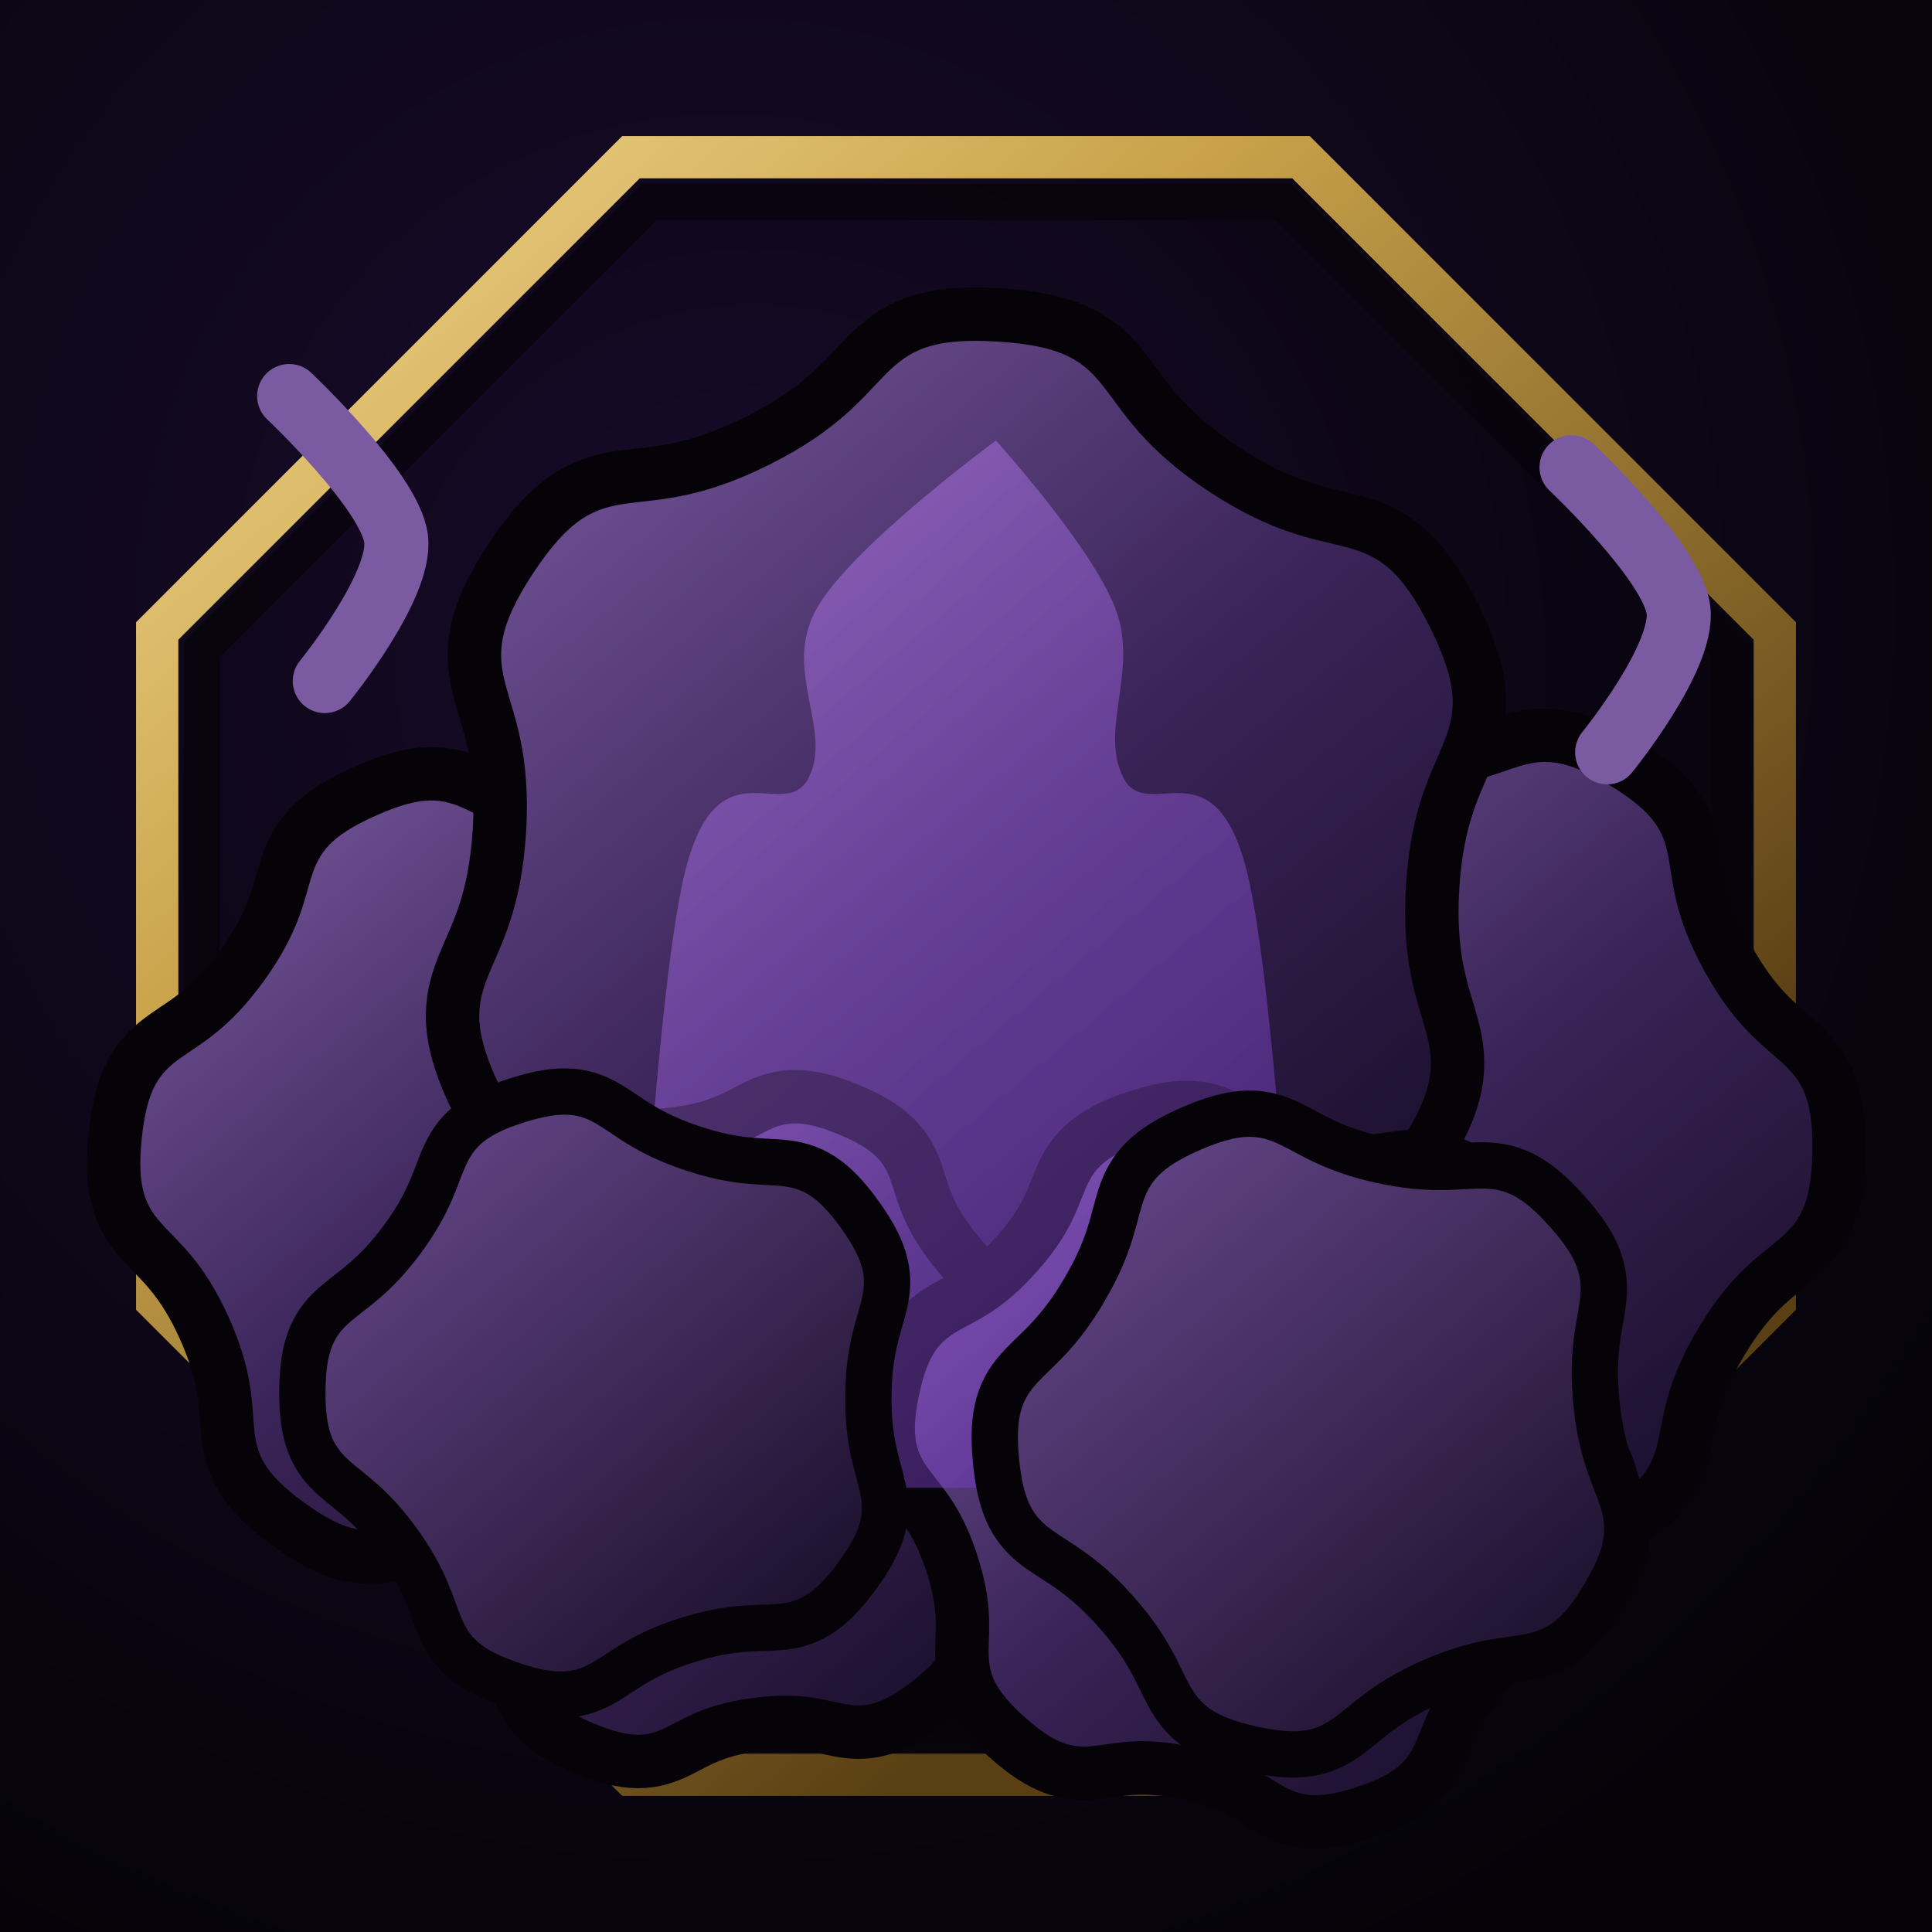
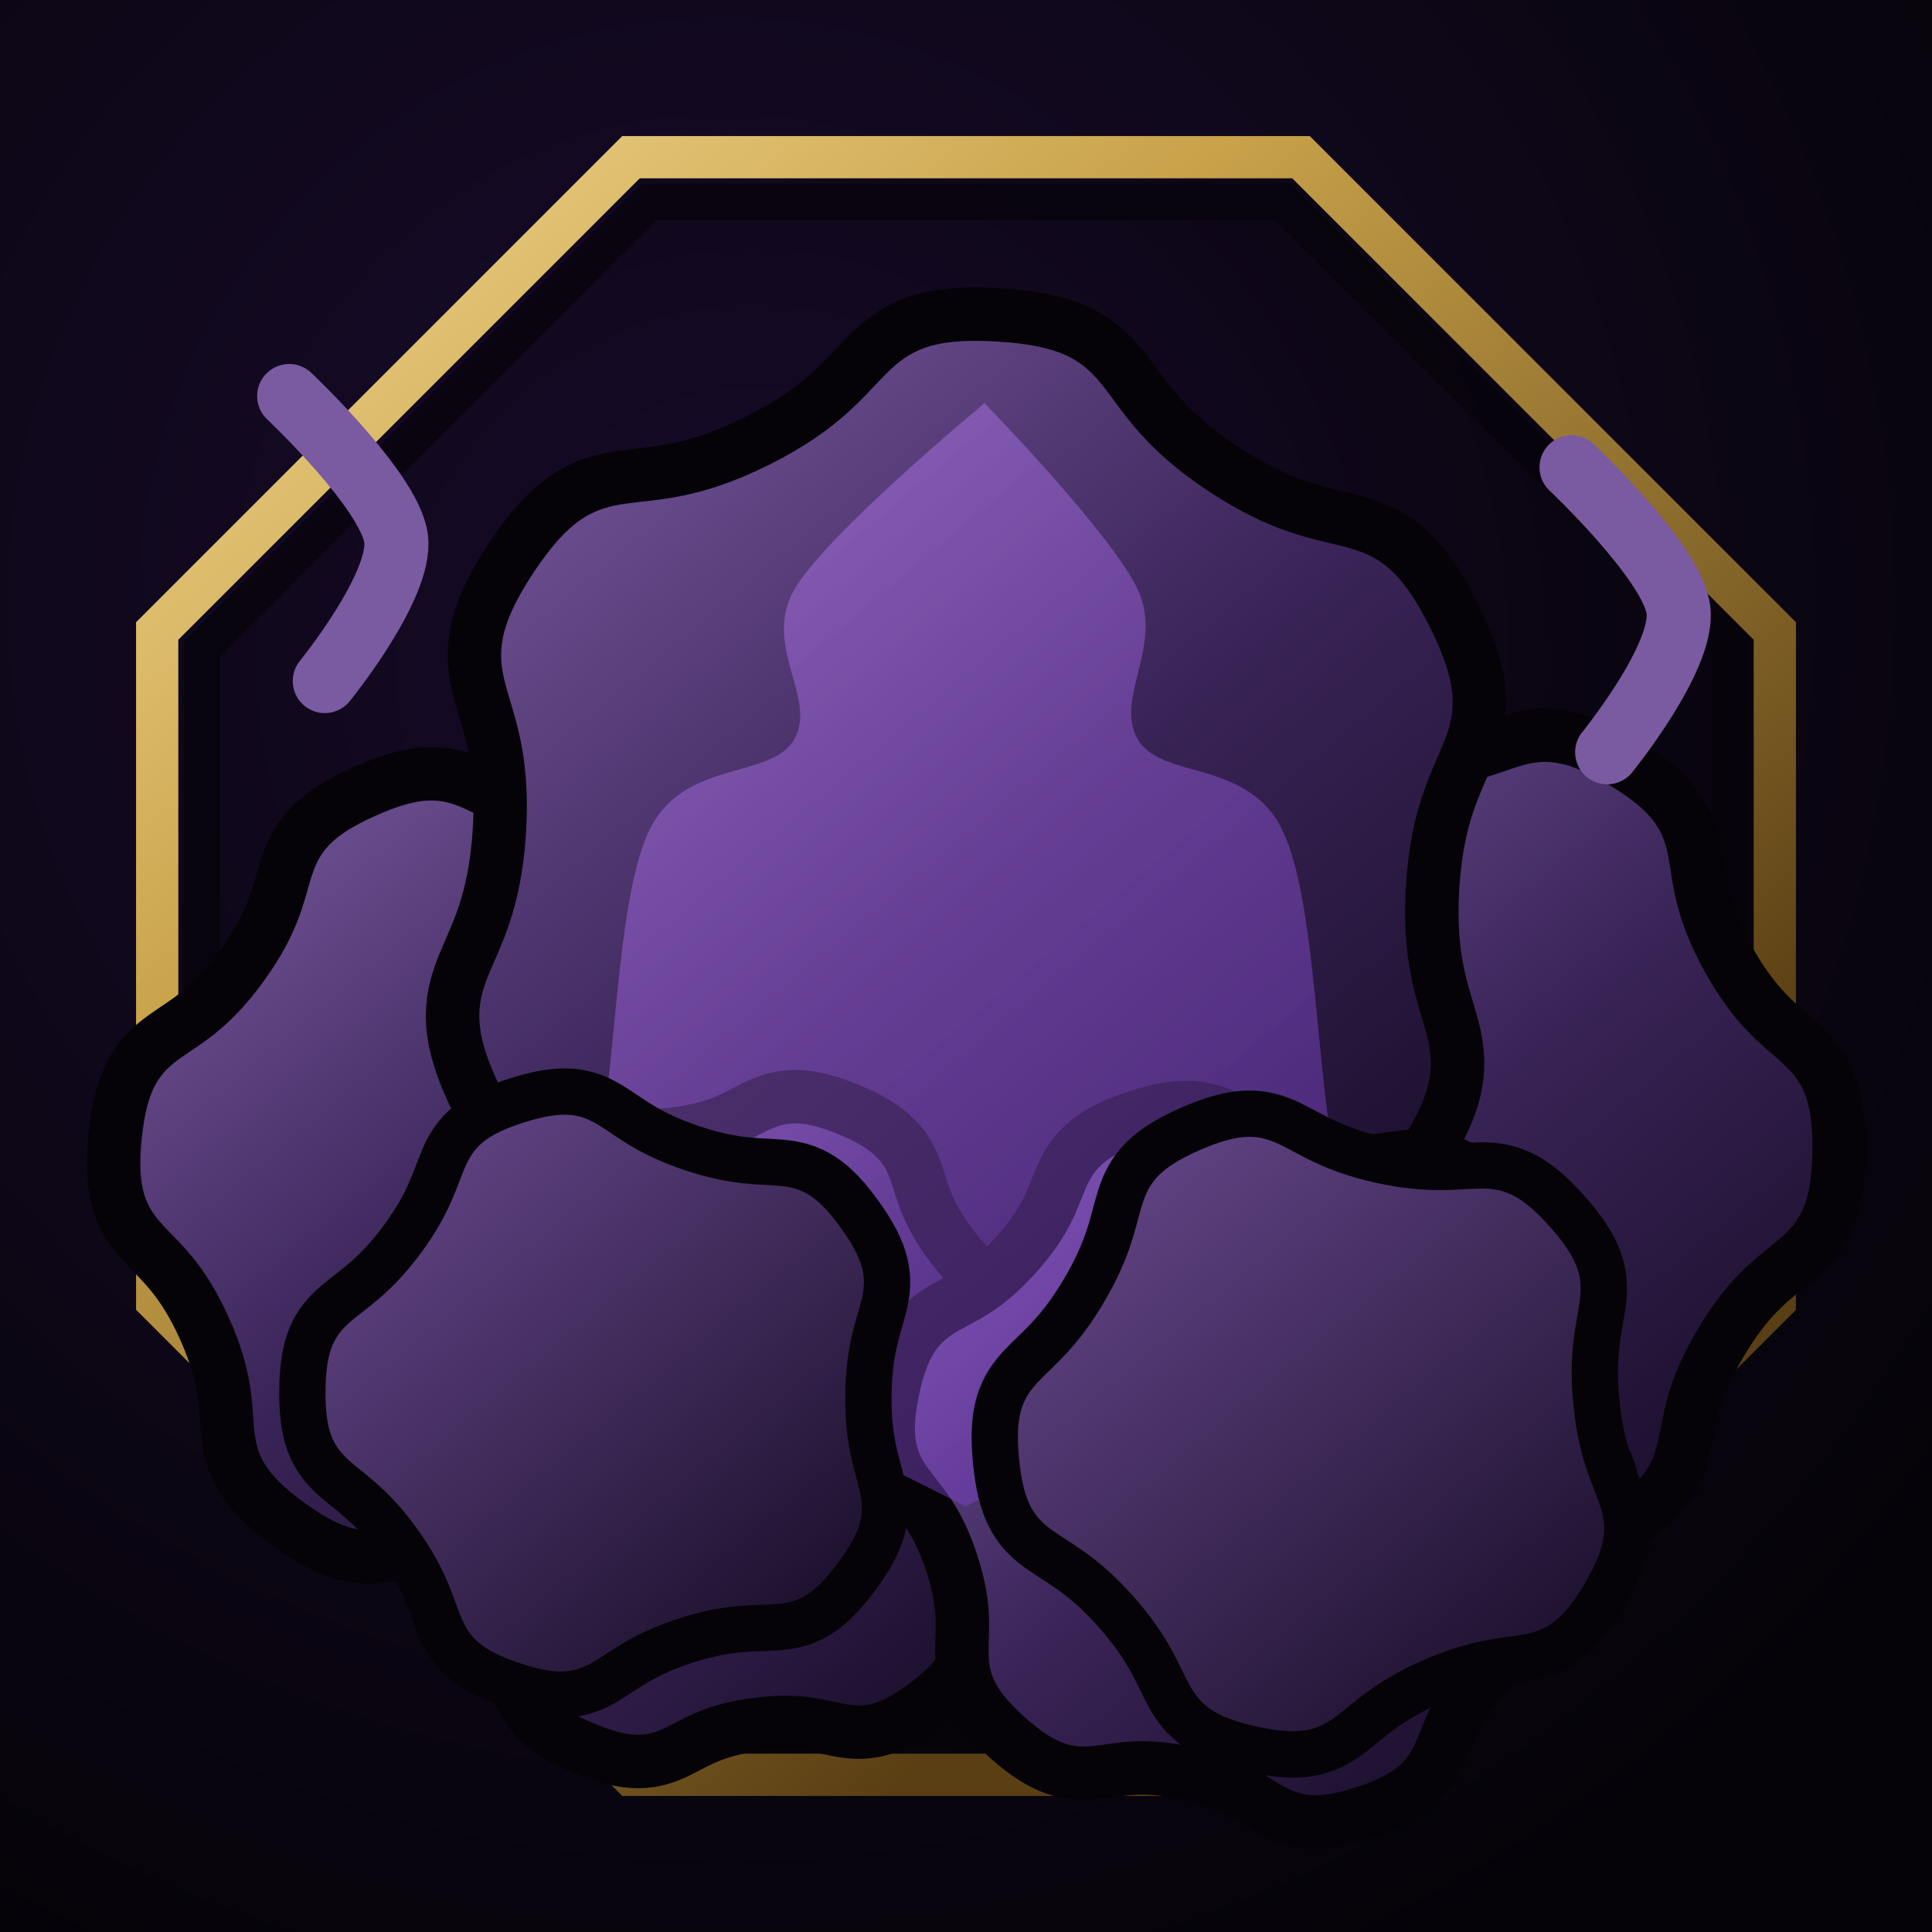
<svg xmlns="http://www.w3.org/2000/svg" width="128" height="128" viewBox="0 0 64 64">
  <defs>
    <radialGradient id="radial-gradient-1" cx="24" cy="20" r="50" gradientUnits="userSpaceOnUse">
      <stop offset="0" stop-color="#190c2d" />
      <stop offset="1" stop-color="#050308" />
    </radialGradient>
    <radialGradient id="radial-gradient-2" cx="25" cy="22" r="40" gradientUnits="userSpaceOnUse">
      <stop offset="0" stop-color="#190c2d" />
      <stop offset="0.55" stop-color="#0d0617" />
      <stop offset="1" stop-color="#050308" />
    </radialGradient>
    <linearGradient id="linear-gradient-1" x1="7.103" y1="2.329" x2="56.897" y2="61.671" gradientUnits="userSpaceOnUse">
      <stop offset="0" stop-color="#f4dc94" />
      <stop offset="0.3" stop-color="#c9a24a" />
      <stop offset="0.75" stop-color="#5a3f14" />
      <stop offset="1" stop-color="#5a3f14" />
    </linearGradient>
    <linearGradient id="linear-gradient-2" x1="6.204" y1="25.212" x2="29.476" y2="52.948" gradientUnits="userSpaceOnUse">
      <stop offset="0" stop-color="#7a5aa0" />
      <stop offset="0.5" stop-color="#3a2458" />
      <stop offset="1" stop-color="#140a22" />
    </linearGradient>
    <linearGradient id="linear-gradient-3" x1="34.105" y1="23.534" x2="58.215" y2="52.266" gradientUnits="userSpaceOnUse">
      <stop offset="0" stop-color="#7a5aa0" />
      <stop offset="0.5" stop-color="#3a2458" />
      <stop offset="1" stop-color="#140a22" />
    </linearGradient>
    <linearGradient id="linear-gradient-4" x1="16.884" y1="10.445" x2="47.116" y2="46.475" gradientUnits="userSpaceOnUse">
      <stop offset="0" stop-color="#7a5aa0" />
      <stop offset="0.5" stop-color="#3a2458" />
      <stop offset="1" stop-color="#140a22" />
    </linearGradient>
    <linearGradient id="linear-gradient-5" x1="14.4" y1="36.209" x2="33.08" y2="58.471" gradientUnits="userSpaceOnUse">
      <stop offset="0" stop-color="#7a5aa0" />
      <stop offset="0.5" stop-color="#3a2458" />
      <stop offset="1" stop-color="#140a22" />
    </linearGradient>
    <linearGradient id="linear-gradient-6" x1="31.449" y1="36.613" x2="51.431" y2="60.427" gradientUnits="userSpaceOnUse">
      <stop offset="0" stop-color="#7a5aa0" />
      <stop offset="0.5" stop-color="#3a2458" />
      <stop offset="1" stop-color="#140a22" />
    </linearGradient>
-     <linearGradient id="linear-gradient-7" x1="18.851" y1="16.271" x2="45.149" y2="47.611" gradientUnits="userSpaceOnUse">
+     <linearGradient id="linear-gradient-7" x1="16.606" y1="13.282" x2="47.394" y2="49.974" gradientUnits="userSpaceOnUse">
      <stop offset="0" stop-color="#c88cff" />
      <stop offset="1" stop-color="#6a2ec0" />
    </linearGradient>
    <linearGradient id="linear-gradient-8" x1="11.475" y1="36.345" x2="27.927" y2="55.952" gradientUnits="userSpaceOnUse">
      <stop offset="0" stop-color="#6a4a90" />
      <stop offset="1" stop-color="#140a22" />
    </linearGradient>
    <linearGradient id="linear-gradient-9" x1="34.57" y1="36.945" x2="52.292" y2="58.065" gradientUnits="userSpaceOnUse">
      <stop offset="0" stop-color="#6a4a90" />
      <stop offset="1" stop-color="#140a22" />
    </linearGradient>
  </defs>
  <g>
    <rect x="0" y="0" width="64" height="64" fill="url(#radial-gradient-1)" />
    <polygon points="43.098,5.207 58.793,20.902 58.793,43.098 43.098,58.793 20.902,58.793 5.207,43.098 5.207,20.902 20.902,5.207" fill="url(#radial-gradient-2)" stroke="url(#linear-gradient-1)" stroke-width="1.4" stroke-miterlimit="10" />
    <polygon points="42.486,6.686 57.314,21.514 57.314,42.486 42.486,57.314 21.514,57.314 6.686,42.486 6.686,21.514 21.514,6.686" fill="none" stroke="#050308" stroke-width="1.2" stroke-miterlimit="10" opacity="0.7" />
    <g>
      <path d="M23.233 51.14 C20.153 52.52 20.625 50.668 16.684 50.255 C12.742 49.842 12.813 51.765 10.087 49.783 C7.362 47.812 9.202 47.281 7.586 43.658 C5.969 40.048 4.353 41.074 4.695 37.723 C5.037 34.36 6.418 35.705 8.742 32.496 C11.067 29.274 9.368 28.389 12.447 27.02 C15.527 25.64 15.055 27.492 18.996 27.905 C22.938 28.318 22.867 26.395 25.593 28.377 C28.318 30.348 26.478 30.879 28.094 34.502 C29.711 38.112 31.327 37.086 30.985 40.437 C30.643 43.8 29.262 42.455 26.938 45.664 C24.613 48.886 26.312 49.771 23.233 51.14 Z" fill="#050308" stroke="#050308" stroke-width="3.54" stroke-linecap="round" stroke-linejoin="round" />
      <path d="M23.233 51.14 C20.153 52.52 20.625 50.668 16.684 50.255 C12.742 49.842 12.813 51.765 10.087 49.783 C7.362 47.812 9.202 47.281 7.586 43.658 C5.969 40.048 4.353 41.074 4.695 37.723 C5.037 34.36 6.418 35.705 8.742 32.496 C11.067 29.274 9.368 28.389 12.447 27.02 C15.527 25.64 15.055 27.492 18.996 27.905 C22.938 28.318 22.867 26.395 25.593 28.377 C28.318 30.348 26.478 30.879 28.094 34.502 C29.711 38.112 31.327 37.086 30.985 40.437 C30.643 43.8 29.262 42.455 26.938 45.664 C24.613 48.886 26.312 49.771 23.233 51.14 Z" fill="url(#linear-gradient-2)" />
      <path d="M60.037 38.148 C59.978 41.688 58.408 40.413 56.273 43.977 C54.125 47.541 55.978 48.319 52.886 50.042 C49.794 51.753 50.113 49.771 45.948 49.688 C41.794 49.617 42.042 51.612 39.009 49.794 C35.977 47.965 37.865 47.257 35.847 43.611 C33.829 39.977 32.224 41.192 32.283 37.652 C32.342 34.112 33.912 35.387 36.047 31.823 C38.195 28.259 36.342 27.481 39.434 25.758 C42.526 24.047 42.207 26.029 46.372 26.112 C50.526 26.183 50.278 24.188 53.311 26.006 C56.343 27.835 54.455 28.543 56.473 32.189 C58.491 35.823 60.096 34.608 60.037 38.148 Z" fill="#050308" stroke="#050308" stroke-width="3.54" stroke-linecap="round" stroke-linejoin="round" />
      <path d="M60.037 38.148 C59.978 41.688 58.408 40.413 56.273 43.977 C54.125 47.541 55.978 48.319 52.886 50.042 C49.794 51.753 50.113 49.771 45.948 49.688 C41.794 49.617 42.042 51.612 39.009 49.794 C35.977 47.965 37.865 47.257 35.847 43.611 C33.829 39.977 32.224 41.192 32.283 37.652 C32.342 34.112 33.912 35.387 36.047 31.823 C38.195 28.259 36.342 27.481 39.434 25.758 C42.526 24.047 42.207 26.029 46.372 26.112 C50.526 26.183 50.278 24.188 53.311 26.006 C56.343 27.835 54.455 28.543 56.473 32.189 C58.491 35.823 60.096 34.608 60.037 38.148 Z" fill="url(#linear-gradient-3)" />
      <path d="M46.337 37.935 C43.918 41.593 43.139 39.222 38.525 41.523 C33.912 43.824 35.339 45.877 30.962 45.605 C26.584 45.346 28.248 43.481 23.952 40.638 C19.645 37.806 18.583 40.059 16.625 36.13 C14.678 32.212 17.108 32.72 17.427 27.575 C17.734 22.43 15.256 22.643 17.663 18.985 C20.082 15.327 20.861 17.698 25.475 15.397 C30.088 13.096 28.661 11.043 33.038 11.315 C37.416 11.574 35.752 13.439 40.048 16.282 C44.355 19.114 45.417 16.861 47.375 20.79 C49.322 24.708 46.892 24.2 46.573 29.345 C46.266 34.49 48.744 34.277 46.337 37.935 Z" fill="#050308" stroke="#050308" stroke-width="3.54" stroke-linecap="round" stroke-linejoin="round" />
      <path d="M46.337 37.935 C43.918 41.593 43.139 39.222 38.525 41.523 C33.912 43.824 35.339 45.877 30.962 45.605 C26.584 45.346 28.248 43.481 23.952 40.638 C19.645 37.806 18.583 40.059 16.625 36.13 C14.678 32.212 17.108 32.72 17.427 27.575 C17.734 22.43 15.256 22.643 17.663 18.985 C20.082 15.327 20.861 17.698 25.475 15.397 C30.088 13.096 28.661 11.043 33.038 11.315 C37.416 11.574 35.752 13.439 40.048 16.282 C44.355 19.114 45.417 16.861 47.375 20.79 C49.322 24.708 46.892 24.2 46.573 29.345 C46.266 34.49 48.744 34.277 46.337 37.935 Z" fill="url(#linear-gradient-4)" />
      <path d="M34.218 45.936 C34.572 48.614 33.263 47.836 32.047 50.762 C30.844 53.7 32.33 54.066 30.195 55.718 C28.059 57.358 28.071 55.824 24.932 56.249 C21.781 56.662 22.206 58.137 19.716 57.11 C17.215 56.084 18.56 55.34 16.625 52.827 C14.689 50.314 13.616 51.411 13.262 48.744 C12.908 46.066 14.217 46.844 15.433 43.918 C16.636 40.98 15.15 40.614 17.285 38.962 C19.421 37.322 19.409 38.856 22.548 38.431 C25.699 38.018 25.274 36.543 27.764 37.57 C30.265 38.596 28.92 39.34 30.855 41.853 C32.791 44.366 33.864 43.269 34.218 45.936 Z" fill="#050308" stroke="#050308" stroke-width="3.54" stroke-linecap="round" stroke-linejoin="round" />
      <path d="M34.218 45.936 C34.572 48.614 33.263 47.836 32.047 50.762 C30.844 53.7 32.33 54.066 30.195 55.718 C28.059 57.358 28.071 55.824 24.932 56.249 C21.781 56.662 22.206 58.137 19.716 57.11 C17.215 56.084 18.56 55.34 16.625 52.827 C14.689 50.314 13.616 51.411 13.262 48.744 C12.908 46.066 14.217 46.844 15.433 43.918 C16.636 40.98 15.15 40.614 17.285 38.962 C19.421 37.322 19.409 38.856 22.548 38.431 C25.699 38.018 25.274 36.543 27.764 37.57 C30.265 38.596 28.92 39.34 30.855 41.853 C32.791 44.366 33.864 43.269 34.218 45.936 Z" fill="url(#linear-gradient-5)" />
      <path d="M33.947 56.886 C31.811 54.975 33.416 54.703 32.366 51.494 C31.316 48.296 29.852 49.016 30.442 46.219 C31.032 43.411 32.083 44.661 34.325 42.148 C36.578 39.646 35.21 38.738 37.935 37.841 C40.661 36.956 40.095 38.478 43.399 39.174 C46.691 39.871 46.797 38.242 48.933 40.154 C51.069 42.065 49.464 42.337 50.514 45.546 C51.564 48.744 53.028 48.024 52.438 50.821 C51.848 53.629 50.797 52.379 48.555 54.892 C46.302 57.394 47.67 58.302 44.945 59.199 C42.219 60.084 42.785 58.562 39.481 57.866 C36.189 57.169 36.083 58.798 33.947 56.886 Z" fill="#050308" stroke="#050308" stroke-width="3.54" stroke-linecap="round" stroke-linejoin="round" />
      <path d="M33.947 56.886 C31.811 54.975 33.416 54.703 32.366 51.494 C31.316 48.296 29.852 49.016 30.442 46.219 C31.032 43.411 32.083 44.661 34.325 42.148 C36.578 39.646 35.21 38.738 37.935 37.841 C40.661 36.956 40.095 38.478 43.399 39.174 C46.691 39.871 46.797 38.242 48.933 40.154 C51.069 42.065 49.464 42.337 50.514 45.546 C51.564 48.744 53.028 48.024 52.438 50.821 C51.848 53.629 50.797 52.379 48.555 54.892 C46.302 57.394 47.67 58.302 44.945 59.199 C42.219 60.084 42.785 58.562 39.481 57.866 C36.189 57.169 36.083 58.798 33.947 56.886 Z" fill="url(#linear-gradient-6)" />
      <g opacity="0.45">
-         <path d="M32.991 14.595 C32.991 14.595 36.189 18.123 36.956 20.176 C37.723 22.218 36.413 24.153 37.204 25.746 C37.994 27.339 40.201 24.531 41.298 28.838 C42.384 33.156 43.151 49.287 43.151 49.287 L20.849 49.287 C20.849 49.287 21.616 33.156 22.702 28.838 C23.799 24.531 26.006 27.339 26.796 25.746 C27.587 24.153 25.911 22.218 27.044 20.176 C28.177 18.123 32.991 14.595 32.991 14.595 Z" fill="url(#linear-gradient-7)" />
+         <path d="M32.614 13.356 C32.614 13.356 36.85 17.698 37.699 19.551 C38.549 21.404 36.897 23.162 37.699 24.507 C38.502 25.852 41.416 25.121 42.526 27.599 C43.647 30.088 43.564 35.764 44.39 39.375 C45.216 42.986 47.482 49.287 47.482 49.287 L38.195 46.809 L32 49.901 L25.805 46.809 L16.518 49.287 C16.518 49.287 18.784 42.986 19.61 39.375 C20.436 35.764 20.353 30.088 21.463 27.599 C22.584 25.121 25.498 25.852 26.301 24.507 C27.103 23.162 25.25 21.404 26.301 19.551 C27.351 17.698 32.614 13.356 32.614 13.356 Z" fill="url(#linear-gradient-7)" />
      </g>
      <path d="M10.784 46.077 C10.807 43.328 11.952 44.189 13.934 41.523 C15.905 38.856 14.748 38.006 17.368 37.18 C19.988 36.354 19.527 37.711 22.678 38.761 C25.829 39.823 26.265 38.455 27.87 40.697 C29.463 42.927 28.023 42.903 28 46.231 C27.964 49.547 29.404 49.547 27.764 51.765 C26.135 53.972 25.711 52.603 22.548 53.594 C19.374 54.597 19.822 55.966 17.215 55.093 C14.607 54.219 15.775 53.393 13.852 50.691 C11.928 47.989 10.76 48.827 10.784 46.077 Z" fill="#050308" stroke="#050308" stroke-width="3.068" stroke-linecap="round" stroke-linejoin="round" />
      <path d="M10.784 46.077 C10.807 43.328 11.952 44.189 13.934 41.523 C15.905 38.856 14.748 38.006 17.368 37.18 C19.988 36.354 19.527 37.711 22.678 38.761 C25.829 39.823 26.265 38.455 27.87 40.697 C29.463 42.927 28.023 42.903 28 46.231 C27.964 49.547 29.404 49.547 27.764 51.765 C26.135 53.972 25.711 52.603 22.548 53.594 C19.374 54.597 19.822 55.966 17.215 55.093 C14.607 54.219 15.775 53.393 13.852 50.691 C11.928 47.989 10.76 48.827 10.784 46.077 Z" fill="url(#linear-gradient-8)" />
      <path d="M39.764 38.089 C42.467 36.921 42.124 38.419 45.594 39.186 C49.075 39.941 49.393 38.443 51.352 40.649 C53.299 42.844 51.765 42.986 52.119 46.526 C52.461 50.066 53.995 49.912 52.497 52.449 C51.01 54.986 50.408 53.57 47.139 54.998 C43.883 56.426 44.508 57.83 41.629 57.193 C38.75 56.556 39.906 55.541 37.546 52.886 C35.186 50.219 34.041 51.258 33.758 48.319 C33.475 45.393 34.797 46.184 36.59 43.104 C38.396 40.036 37.062 39.269 39.764 38.089 Z" fill="#050308" stroke="#050308" stroke-width="3.068" stroke-linecap="round" stroke-linejoin="round" />
      <path d="M39.764 38.089 C42.467 36.921 42.124 38.419 45.594 39.186 C49.075 39.941 49.393 38.443 51.352 40.649 C53.299 42.844 51.765 42.986 52.119 46.526 C52.461 50.066 53.995 49.912 52.497 52.449 C51.01 54.986 50.408 53.57 47.139 54.998 C43.883 56.426 44.508 57.83 41.629 57.193 C38.75 56.556 39.906 55.541 37.546 52.886 C35.186 50.219 34.041 51.258 33.758 48.319 C33.475 45.393 34.797 46.184 36.59 43.104 C38.396 40.036 37.062 39.269 39.764 38.089 Z" fill="url(#linear-gradient-9)" />
      <path d="M10.76 22.56 C10.76 22.56 13.321 19.409 13.12 17.84 C12.919 16.271 9.58 13.12 9.58 13.12" fill="none" stroke="#7a5aa0" stroke-width="2.124" stroke-linecap="round" stroke-linejoin="round" />
      <path d="M53.24 24.92 C53.24 24.92 55.801 21.769 55.6 20.2 C55.399 18.631 52.06 15.48 52.06 15.48" fill="none" stroke="#7a5aa0" stroke-width="2.124" stroke-linecap="round" stroke-linejoin="round" />
    </g>
  </g>
</svg>
